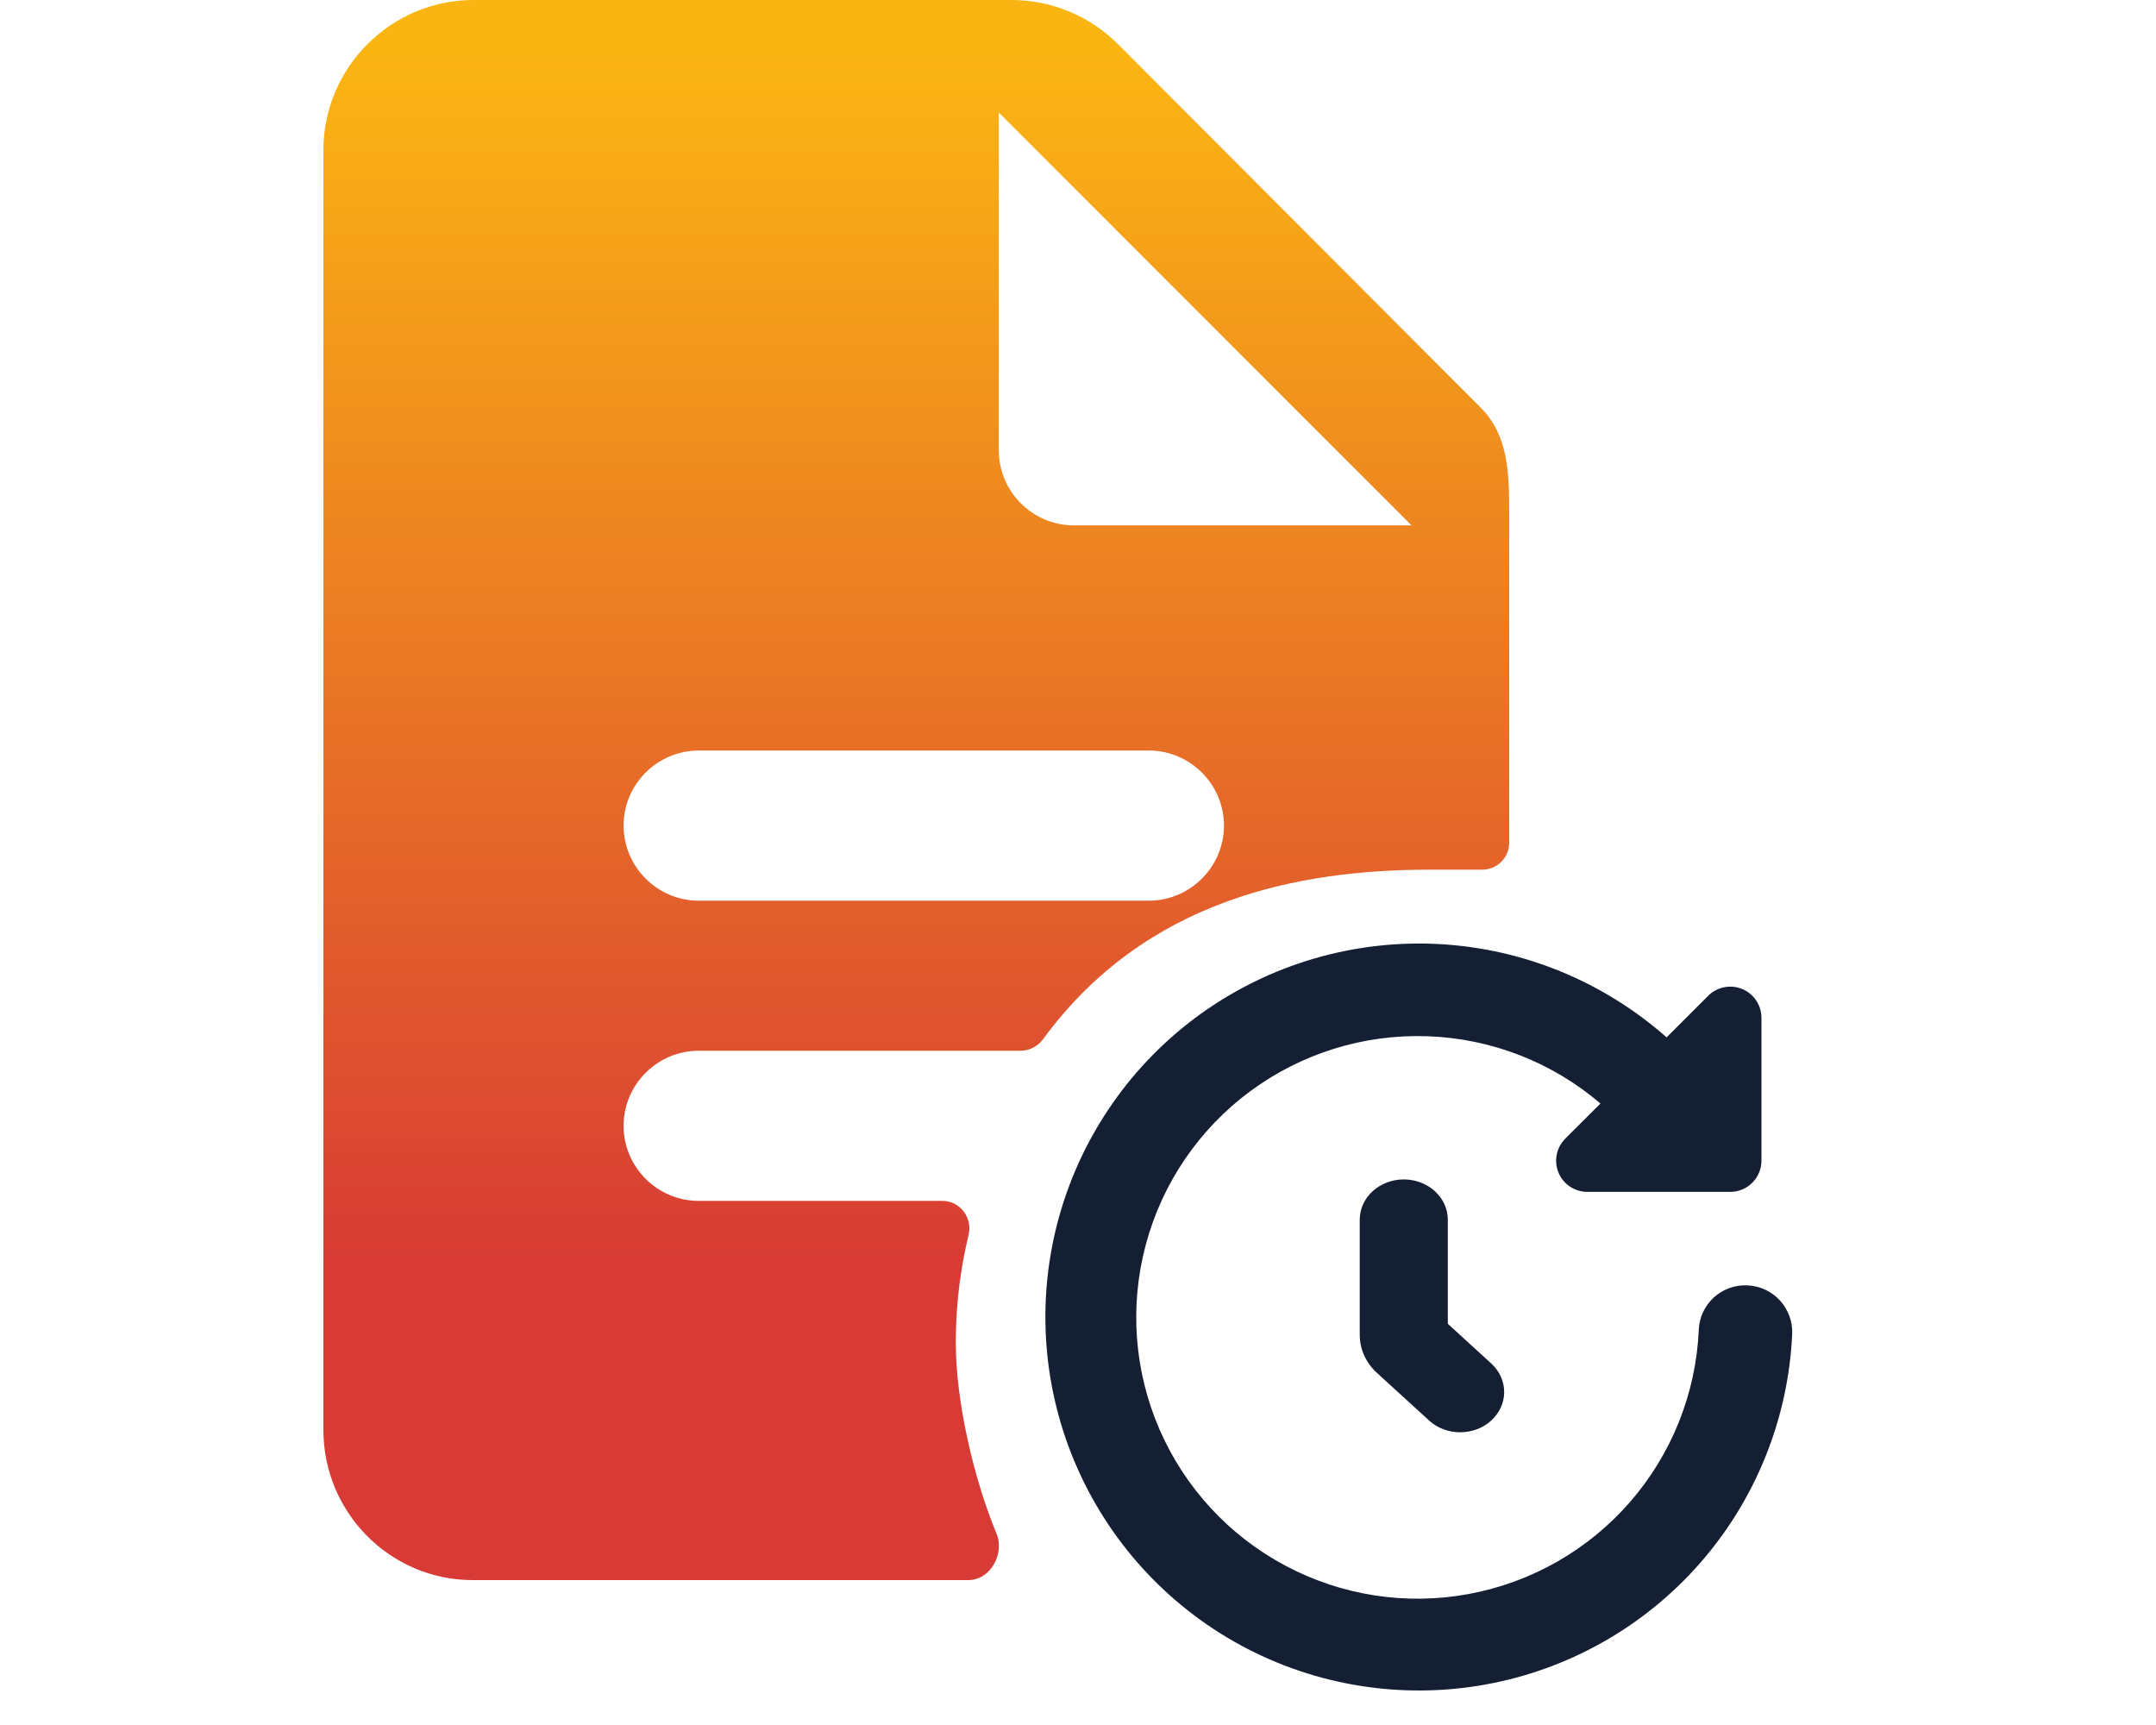
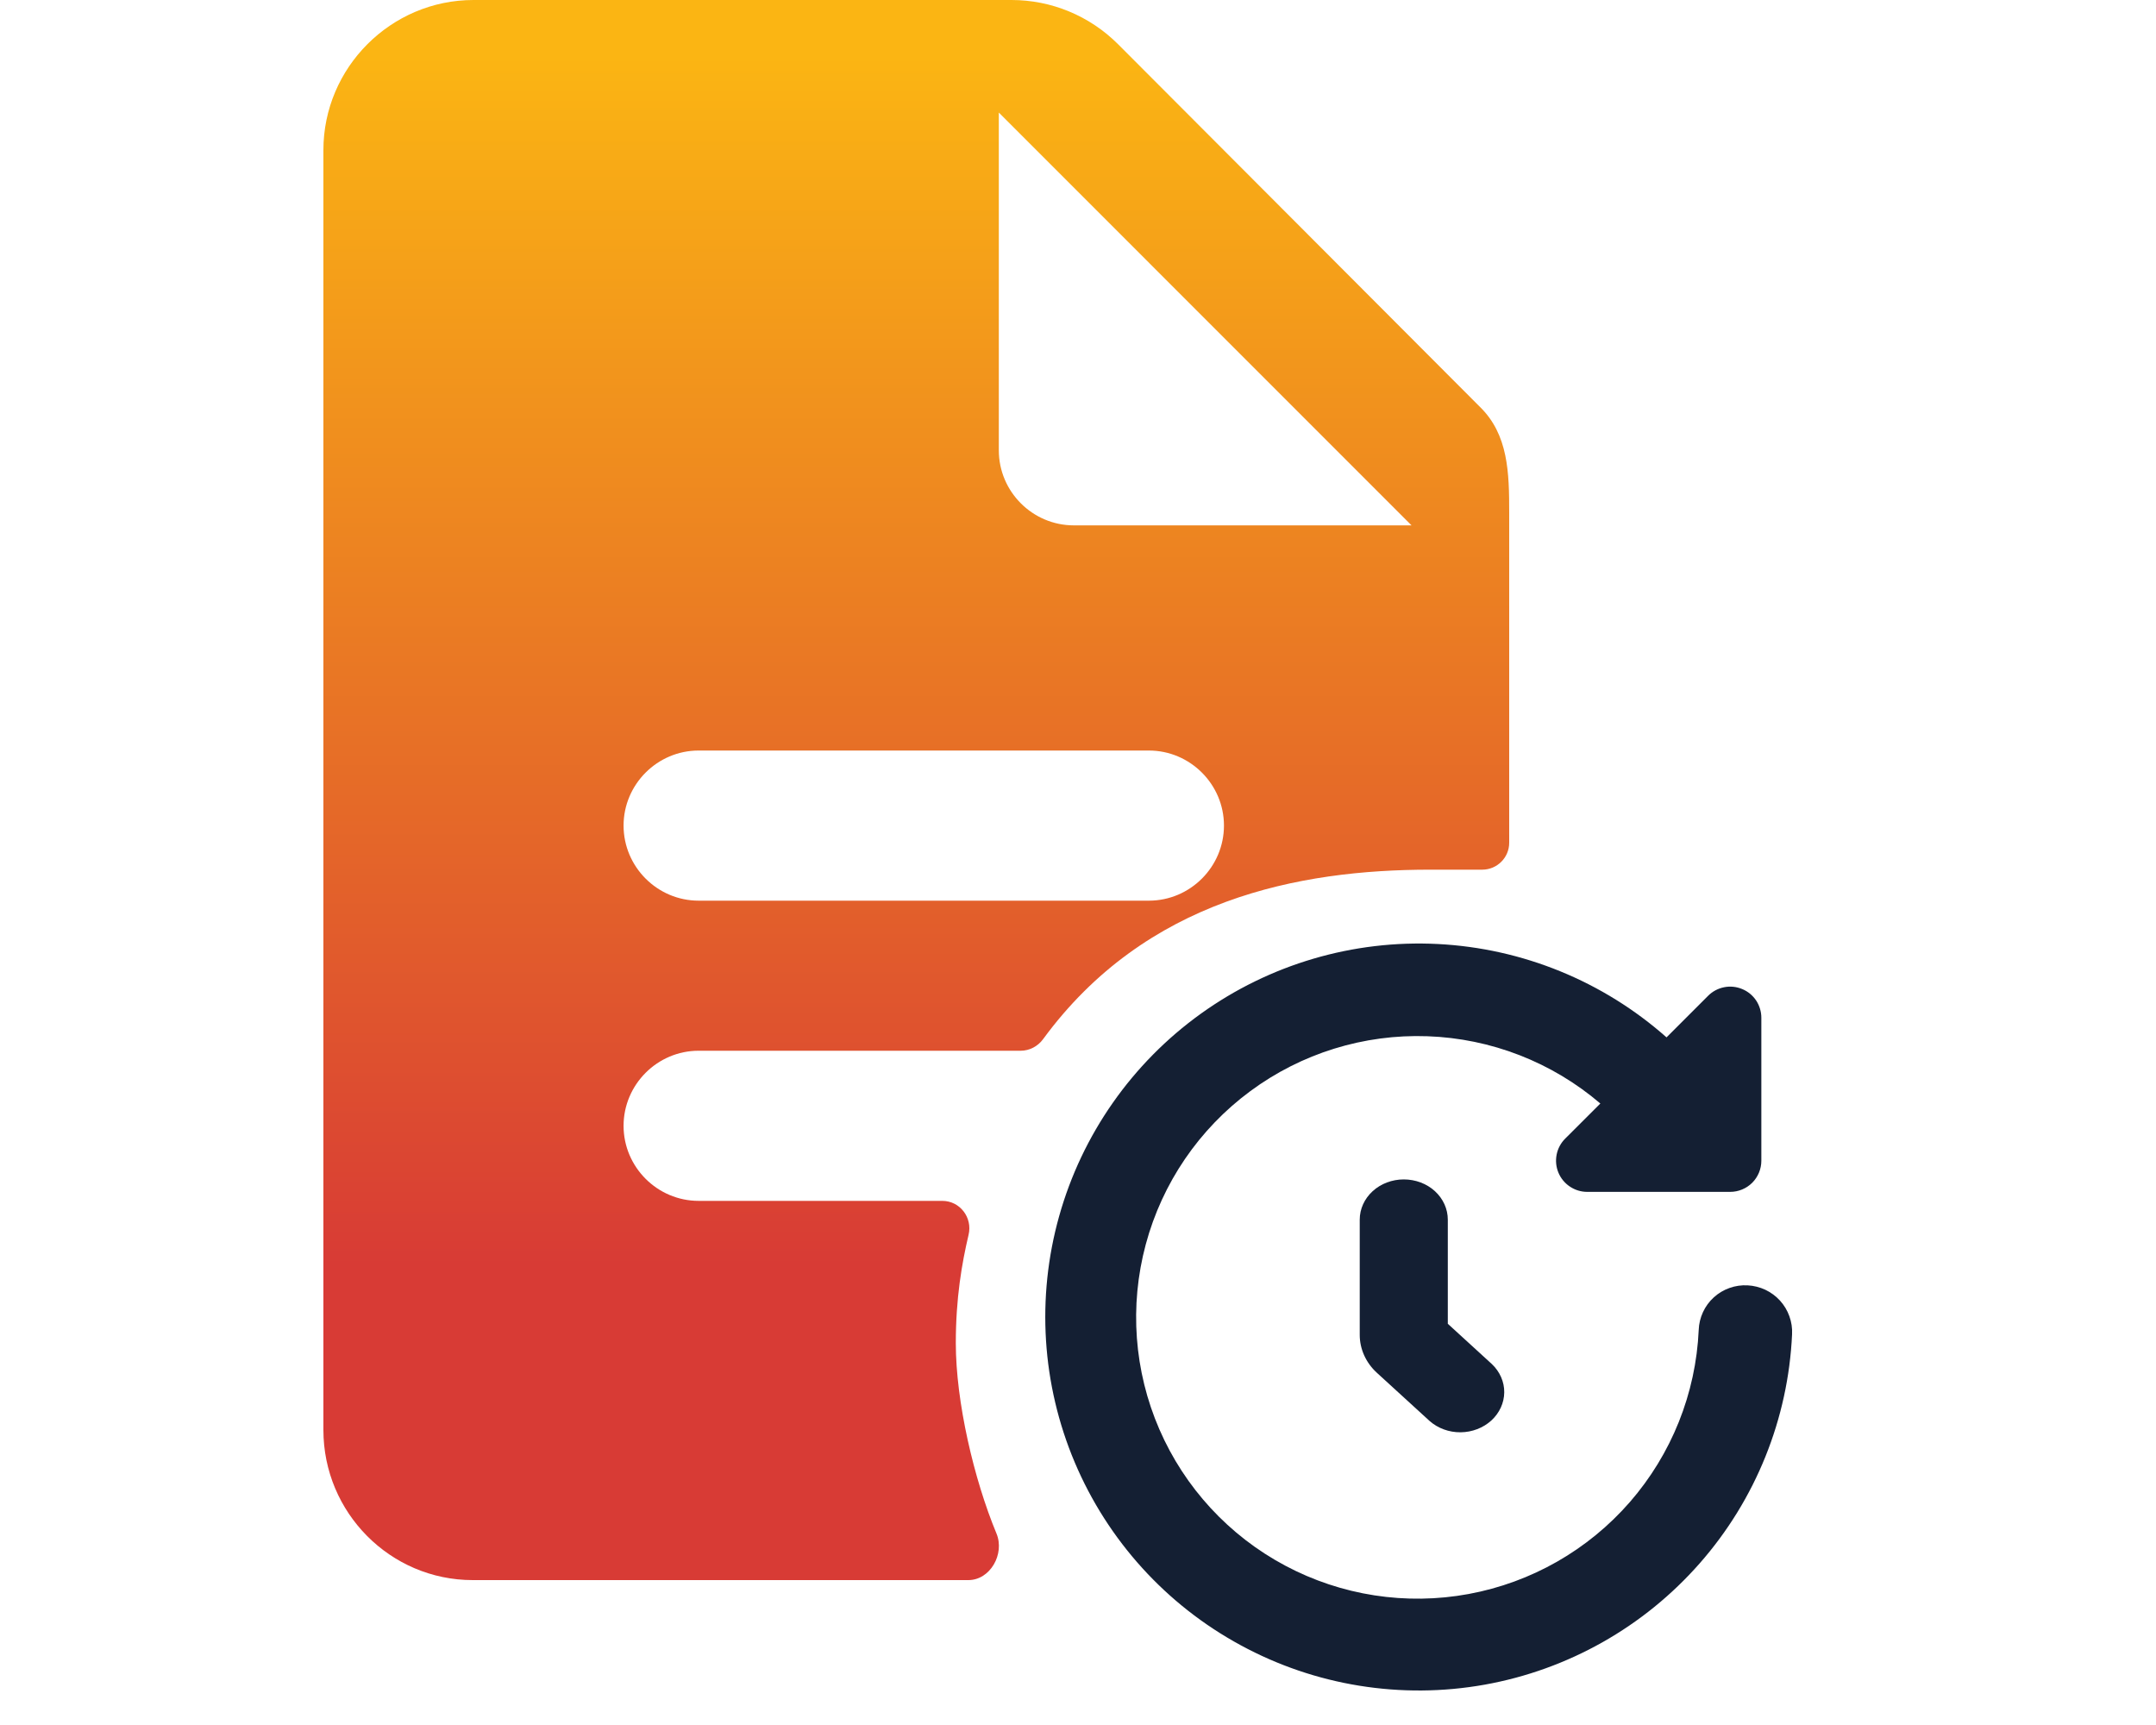
<svg xmlns="http://www.w3.org/2000/svg" width="40" height="32" viewBox="0 0 40 32" fill="none">
-   <path fill-rule="evenodd" clip-rule="evenodd" d="M20.744 0.821C20.215 0.292 19.505 0 18.767 0H8.785C7.253 0 6 1.253 6 2.785V26.527C6 28.059 7.239 29.312 8.771 29.312H13.752H17.965C18.373 29.312 18.644 28.826 18.488 28.449C18.069 27.441 17.733 26.004 17.733 24.915C17.733 24.079 17.845 23.436 17.97 22.906C18.046 22.587 17.81 22.277 17.482 22.277H12.961C12.196 22.277 11.569 21.65 11.569 20.885C11.569 20.119 12.196 19.492 12.961 19.492H18.936C19.101 19.492 19.255 19.41 19.353 19.276C21.258 16.678 24.099 16.133 26.533 16.133C27.119 16.133 27.014 16.133 27.499 16.133C27.776 16.133 28 15.909 28 15.633V9.509C28 8.772 27.985 8.061 27.455 7.546L20.744 0.821ZM21.315 16.708H12.961C12.196 16.708 11.569 16.081 11.569 15.315C11.569 14.55 12.196 13.923 12.961 13.923H21.315C22.081 13.923 22.708 14.55 22.708 15.315C22.708 16.081 22.081 16.708 21.315 16.708ZM18.531 8.354V2.088L26.188 9.746H19.923C19.157 9.746 18.531 9.12 18.531 8.354Z" fill="url(#paint0_linear_1901_67617)" />
-   <path d="M32.425 23.845C32.311 23.838 32.196 23.855 32.089 23.893C31.981 23.931 31.882 23.991 31.797 24.068C31.713 24.145 31.645 24.238 31.596 24.341C31.548 24.445 31.521 24.557 31.517 24.671C31.465 25.85 31.014 26.976 30.239 27.866C29.463 28.756 28.409 29.356 27.248 29.57C26.088 29.785 24.889 29.599 23.847 29.044C22.805 28.49 21.982 27.599 21.512 26.516C21.042 25.434 20.953 24.224 21.259 23.085C21.565 21.945 22.248 20.943 23.197 20.242C24.146 19.541 25.305 19.181 26.485 19.223C27.665 19.264 28.796 19.704 29.693 20.471L29.04 21.123C28.959 21.204 28.904 21.307 28.882 21.419C28.859 21.532 28.871 21.648 28.915 21.753C28.958 21.859 29.032 21.949 29.128 22.013C29.223 22.076 29.334 22.11 29.449 22.11H32.101C32.255 22.11 32.402 22.049 32.51 21.941C32.619 21.832 32.68 21.685 32.68 21.532V18.881C32.68 18.767 32.646 18.655 32.582 18.56C32.519 18.465 32.428 18.39 32.323 18.347C32.217 18.303 32.101 18.292 31.989 18.314C31.876 18.336 31.773 18.391 31.692 18.472L30.92 19.244C29.743 18.203 28.247 17.592 26.678 17.512C25.108 17.433 23.558 17.889 22.281 18.805C21.005 19.722 20.078 21.045 19.653 22.558C19.228 24.07 19.33 25.682 19.942 27.129C20.554 28.576 21.64 29.773 23.021 30.522C24.403 31.271 25.998 31.528 27.545 31.252C29.093 30.976 30.5 30.182 31.537 29.001C32.573 27.82 33.177 26.322 33.25 24.752C33.255 24.639 33.239 24.525 33.2 24.418C33.161 24.31 33.102 24.212 33.026 24.128C32.949 24.043 32.856 23.975 32.753 23.926C32.65 23.878 32.539 23.85 32.425 23.845Z" fill="#141F33" />
-   <path d="M26.044 21.879C25.827 21.879 25.619 21.958 25.466 22.098C25.313 22.238 25.227 22.428 25.227 22.626V24.763C25.227 25.027 25.341 25.281 25.546 25.468L26.523 26.36C26.677 26.496 26.883 26.572 27.097 26.57C27.311 26.568 27.517 26.49 27.668 26.351C27.819 26.213 27.905 26.025 27.907 25.83C27.909 25.634 27.827 25.445 27.678 25.304L26.861 24.557V22.626C26.861 22.428 26.775 22.238 26.622 22.098C26.468 21.958 26.26 21.879 26.044 21.879Z" fill="#141F33" />
+   <path fill-rule="evenodd" clip-rule="evenodd" d="M20.744 0.821C20.215 0.292 19.505 0 18.767 0H8.785C7.253 0 6 1.253 6 2.785V26.527C6 28.059 7.239 29.312 8.771 29.312H13.752H17.965C18.373 29.312 18.644 28.826 18.488 28.449C18.069 27.441 17.733 26.004 17.733 24.915C17.733 24.079 17.845 23.436 17.97 22.906C18.046 22.587 17.81 22.277 17.482 22.277H12.961C12.196 22.277 11.569 21.65 11.569 20.885C11.569 20.119 12.196 19.492 12.961 19.492H18.936C19.101 19.492 19.255 19.41 19.353 19.276C21.258 16.678 24.099 16.133 26.533 16.133C27.119 16.133 27.014 16.133 27.499 16.133C27.776 16.133 28 15.909 28 15.633V9.509C28 8.772 27.985 8.061 27.455 7.546L20.744 0.821ZM21.315 16.708H12.961C12.196 16.708 11.569 16.081 11.569 15.315C11.569 14.55 12.196 13.923 12.961 13.923H21.315C22.081 13.923 22.708 14.55 22.708 15.315C22.708 16.081 22.081 16.708 21.315 16.708ZM18.531 8.354V2.088L26.188 9.746H19.923C19.157 9.746 18.531 9.12 18.531 8.354Z" fill="url(#paint0_linear_1897_67312)" />
+   <path d="M32.423 23.844C32.309 23.838 32.195 23.854 32.087 23.893C31.979 23.931 31.88 23.99 31.796 24.067C31.711 24.144 31.643 24.237 31.595 24.341C31.547 24.445 31.52 24.557 31.516 24.671C31.463 25.85 31.012 26.976 30.237 27.866C29.462 28.755 28.408 29.356 27.247 29.57C26.086 29.784 24.887 29.599 23.845 29.044C22.803 28.49 21.98 27.598 21.51 26.516C21.04 25.434 20.951 24.224 21.257 23.085C21.563 21.945 22.247 20.943 23.196 20.242C24.145 19.54 25.304 19.181 26.483 19.223C27.663 19.264 28.794 19.704 29.691 20.471L29.038 21.123C28.957 21.204 28.902 21.307 28.88 21.419C28.858 21.531 28.869 21.648 28.913 21.753C28.957 21.859 29.031 21.949 29.126 22.012C29.221 22.076 29.333 22.11 29.447 22.11H32.1C32.253 22.11 32.4 22.049 32.509 21.941C32.617 21.832 32.678 21.685 32.678 21.532V18.881C32.678 18.766 32.644 18.654 32.581 18.559C32.517 18.464 32.427 18.39 32.321 18.347C32.215 18.303 32.099 18.291 31.987 18.314C31.875 18.336 31.772 18.391 31.691 18.472L30.919 19.244C29.742 18.202 28.246 17.592 26.676 17.512C25.106 17.432 23.556 17.888 22.279 18.805C21.003 19.722 20.076 21.045 19.651 22.558C19.226 24.07 19.328 25.682 19.94 27.129C20.552 28.576 21.638 29.773 23.02 30.521C24.401 31.271 25.997 31.528 27.544 31.252C29.091 30.975 30.498 30.181 31.535 29C32.572 27.82 33.176 26.321 33.248 24.752C33.254 24.638 33.237 24.525 33.198 24.417C33.16 24.31 33.101 24.212 33.024 24.127C32.947 24.043 32.855 23.975 32.752 23.926C32.649 23.878 32.537 23.85 32.423 23.844Z" fill="#141F33" />
+   <path d="M26.044 21.879C25.828 21.879 25.62 21.957 25.467 22.097C25.313 22.238 25.227 22.427 25.227 22.626V24.763C25.227 25.027 25.342 25.281 25.546 25.467L26.523 26.36C26.677 26.496 26.884 26.572 27.098 26.57C27.312 26.568 27.517 26.489 27.669 26.351C27.82 26.212 27.906 26.025 27.908 25.829C27.91 25.634 27.827 25.445 27.678 25.304L26.861 24.557V22.626C26.861 22.427 26.775 22.238 26.622 22.097C26.469 21.957 26.261 21.879 26.044 21.879Z" fill="#141F33" />
  <defs>
-     <linearGradient id="paint0_linear_1901_67617" x1="17" y1="-3.006" x2="17" y2="29.312" gradientUnits="userSpaceOnUse">
+     <linearGradient id="paint0_linear_1897_67312" x1="17" y1="-3.006" x2="17" y2="29.312" gradientUnits="userSpaceOnUse">
      <stop offset="0.125" stop-color="#FBB513" />
      <stop offset="0.82" stop-color="#D83B35" />
    </linearGradient>
  </defs>
</svg>
